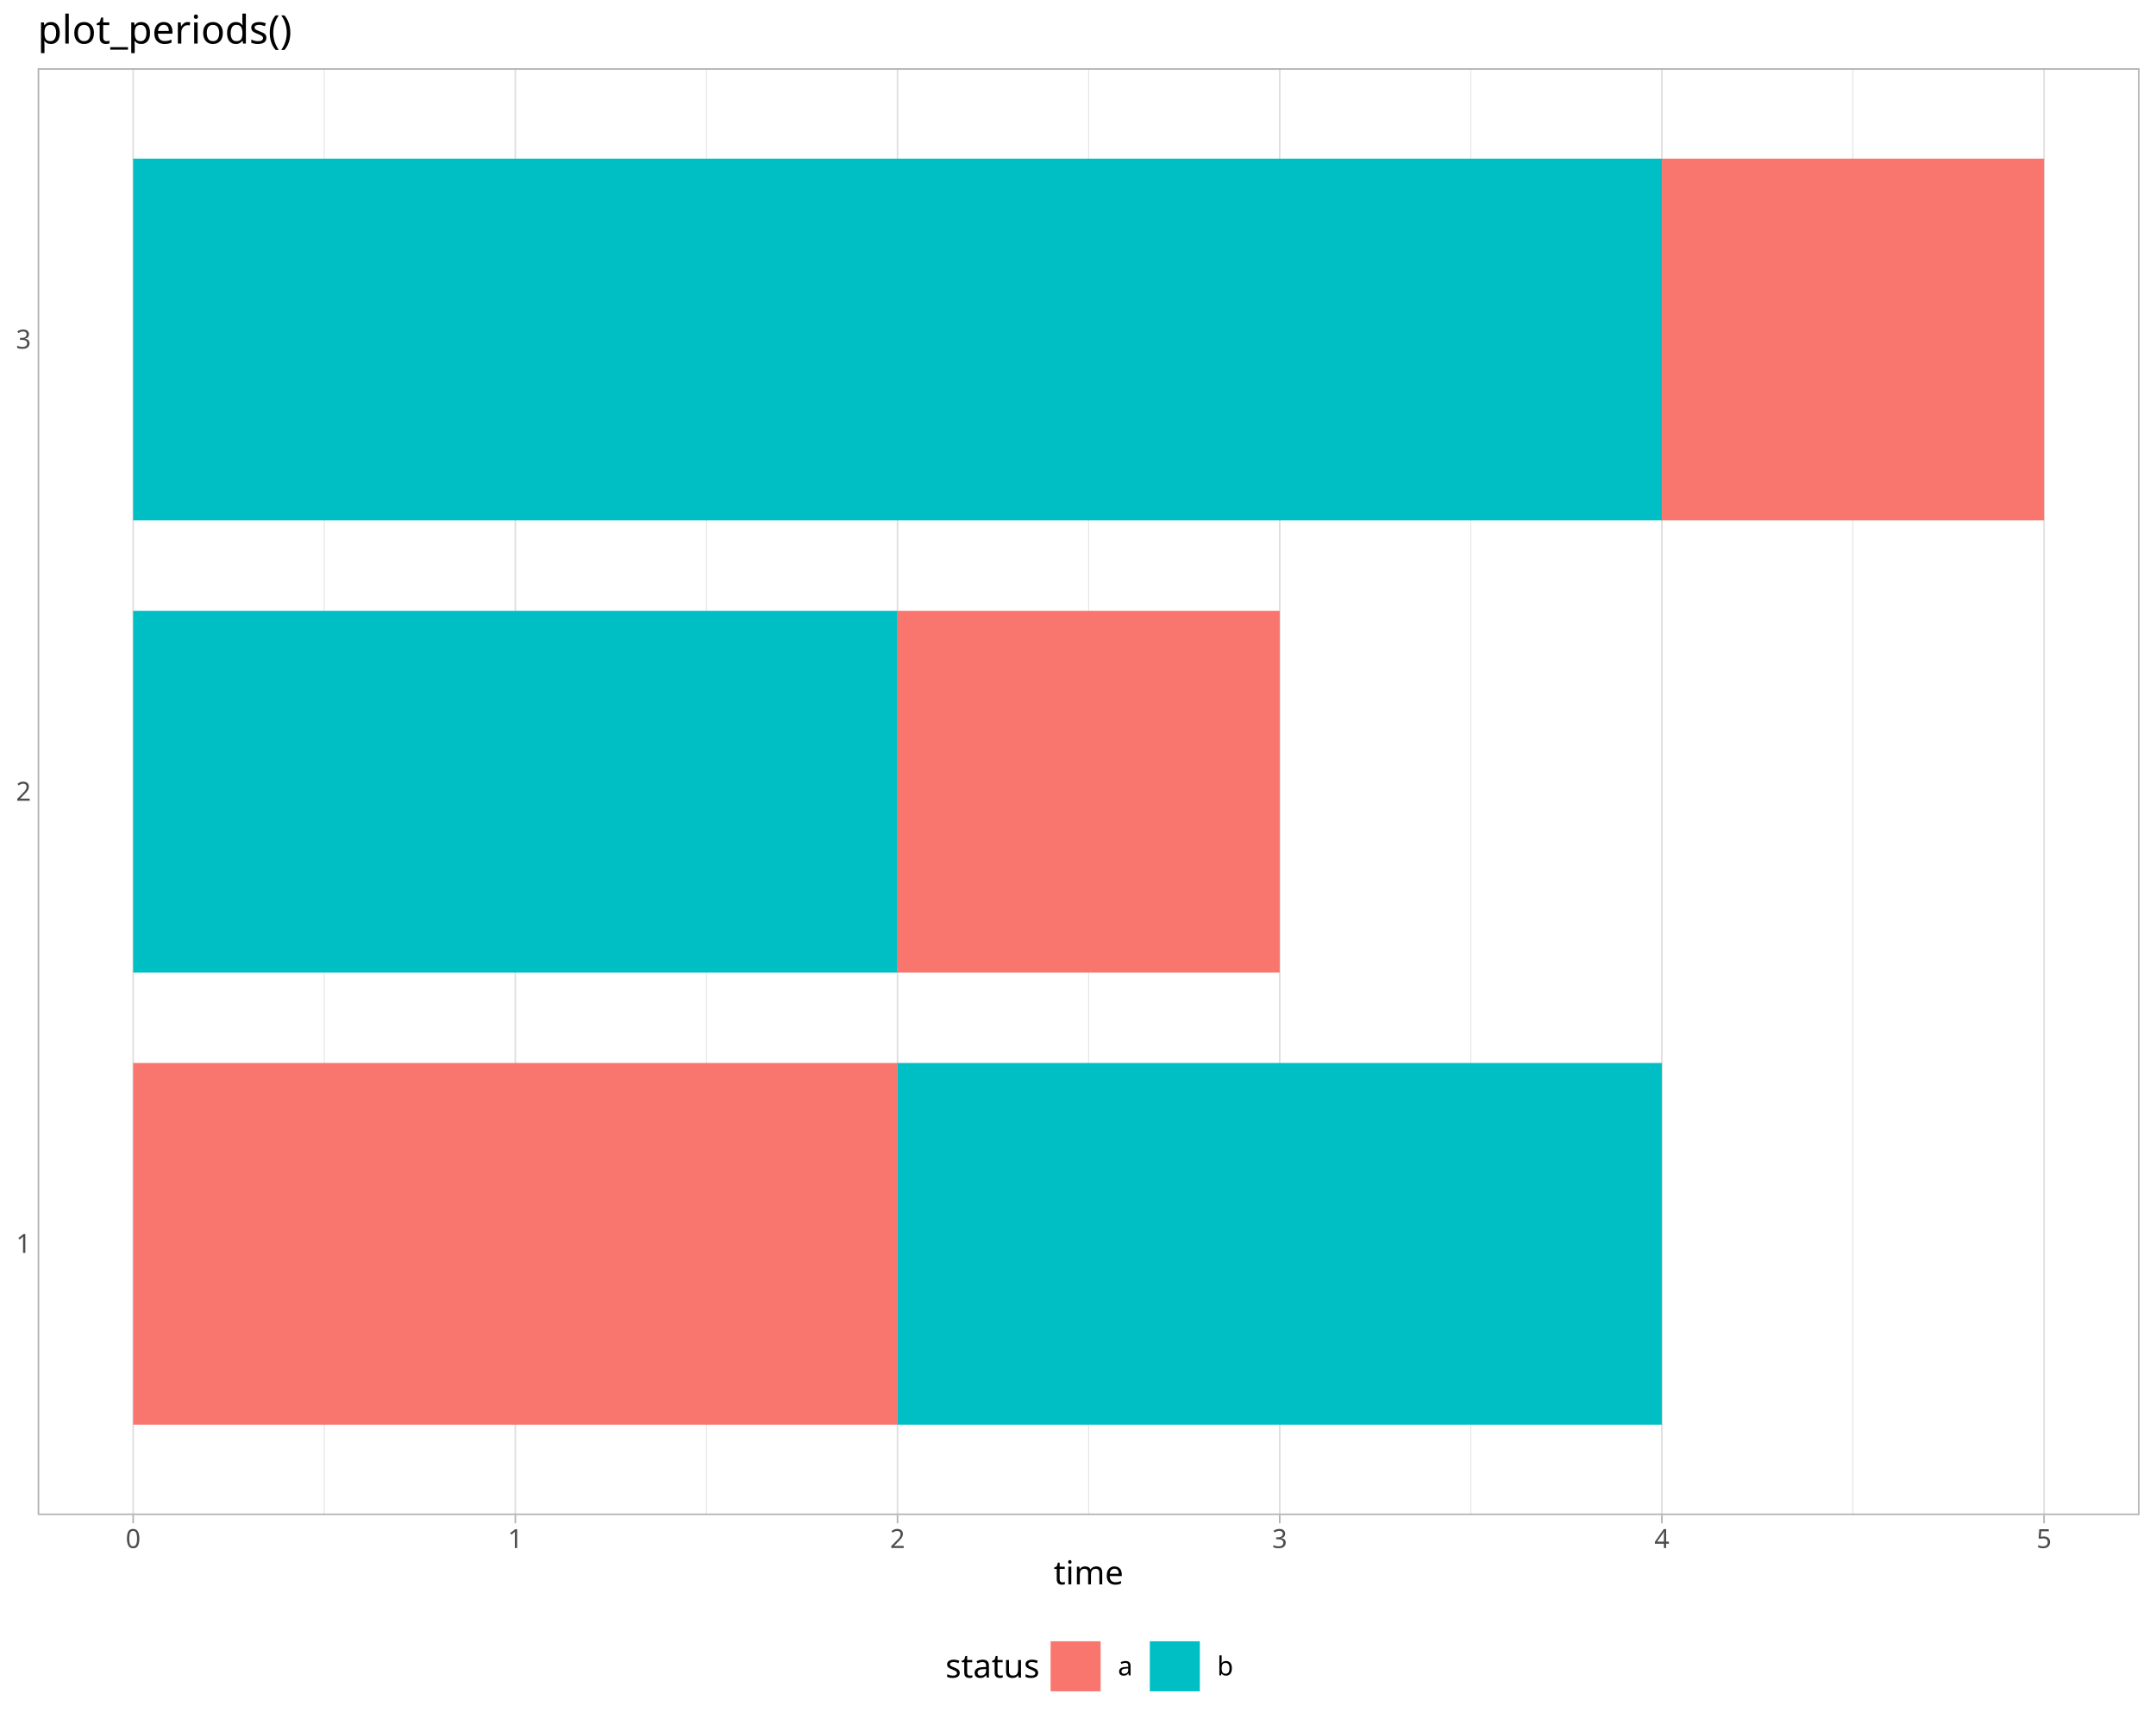
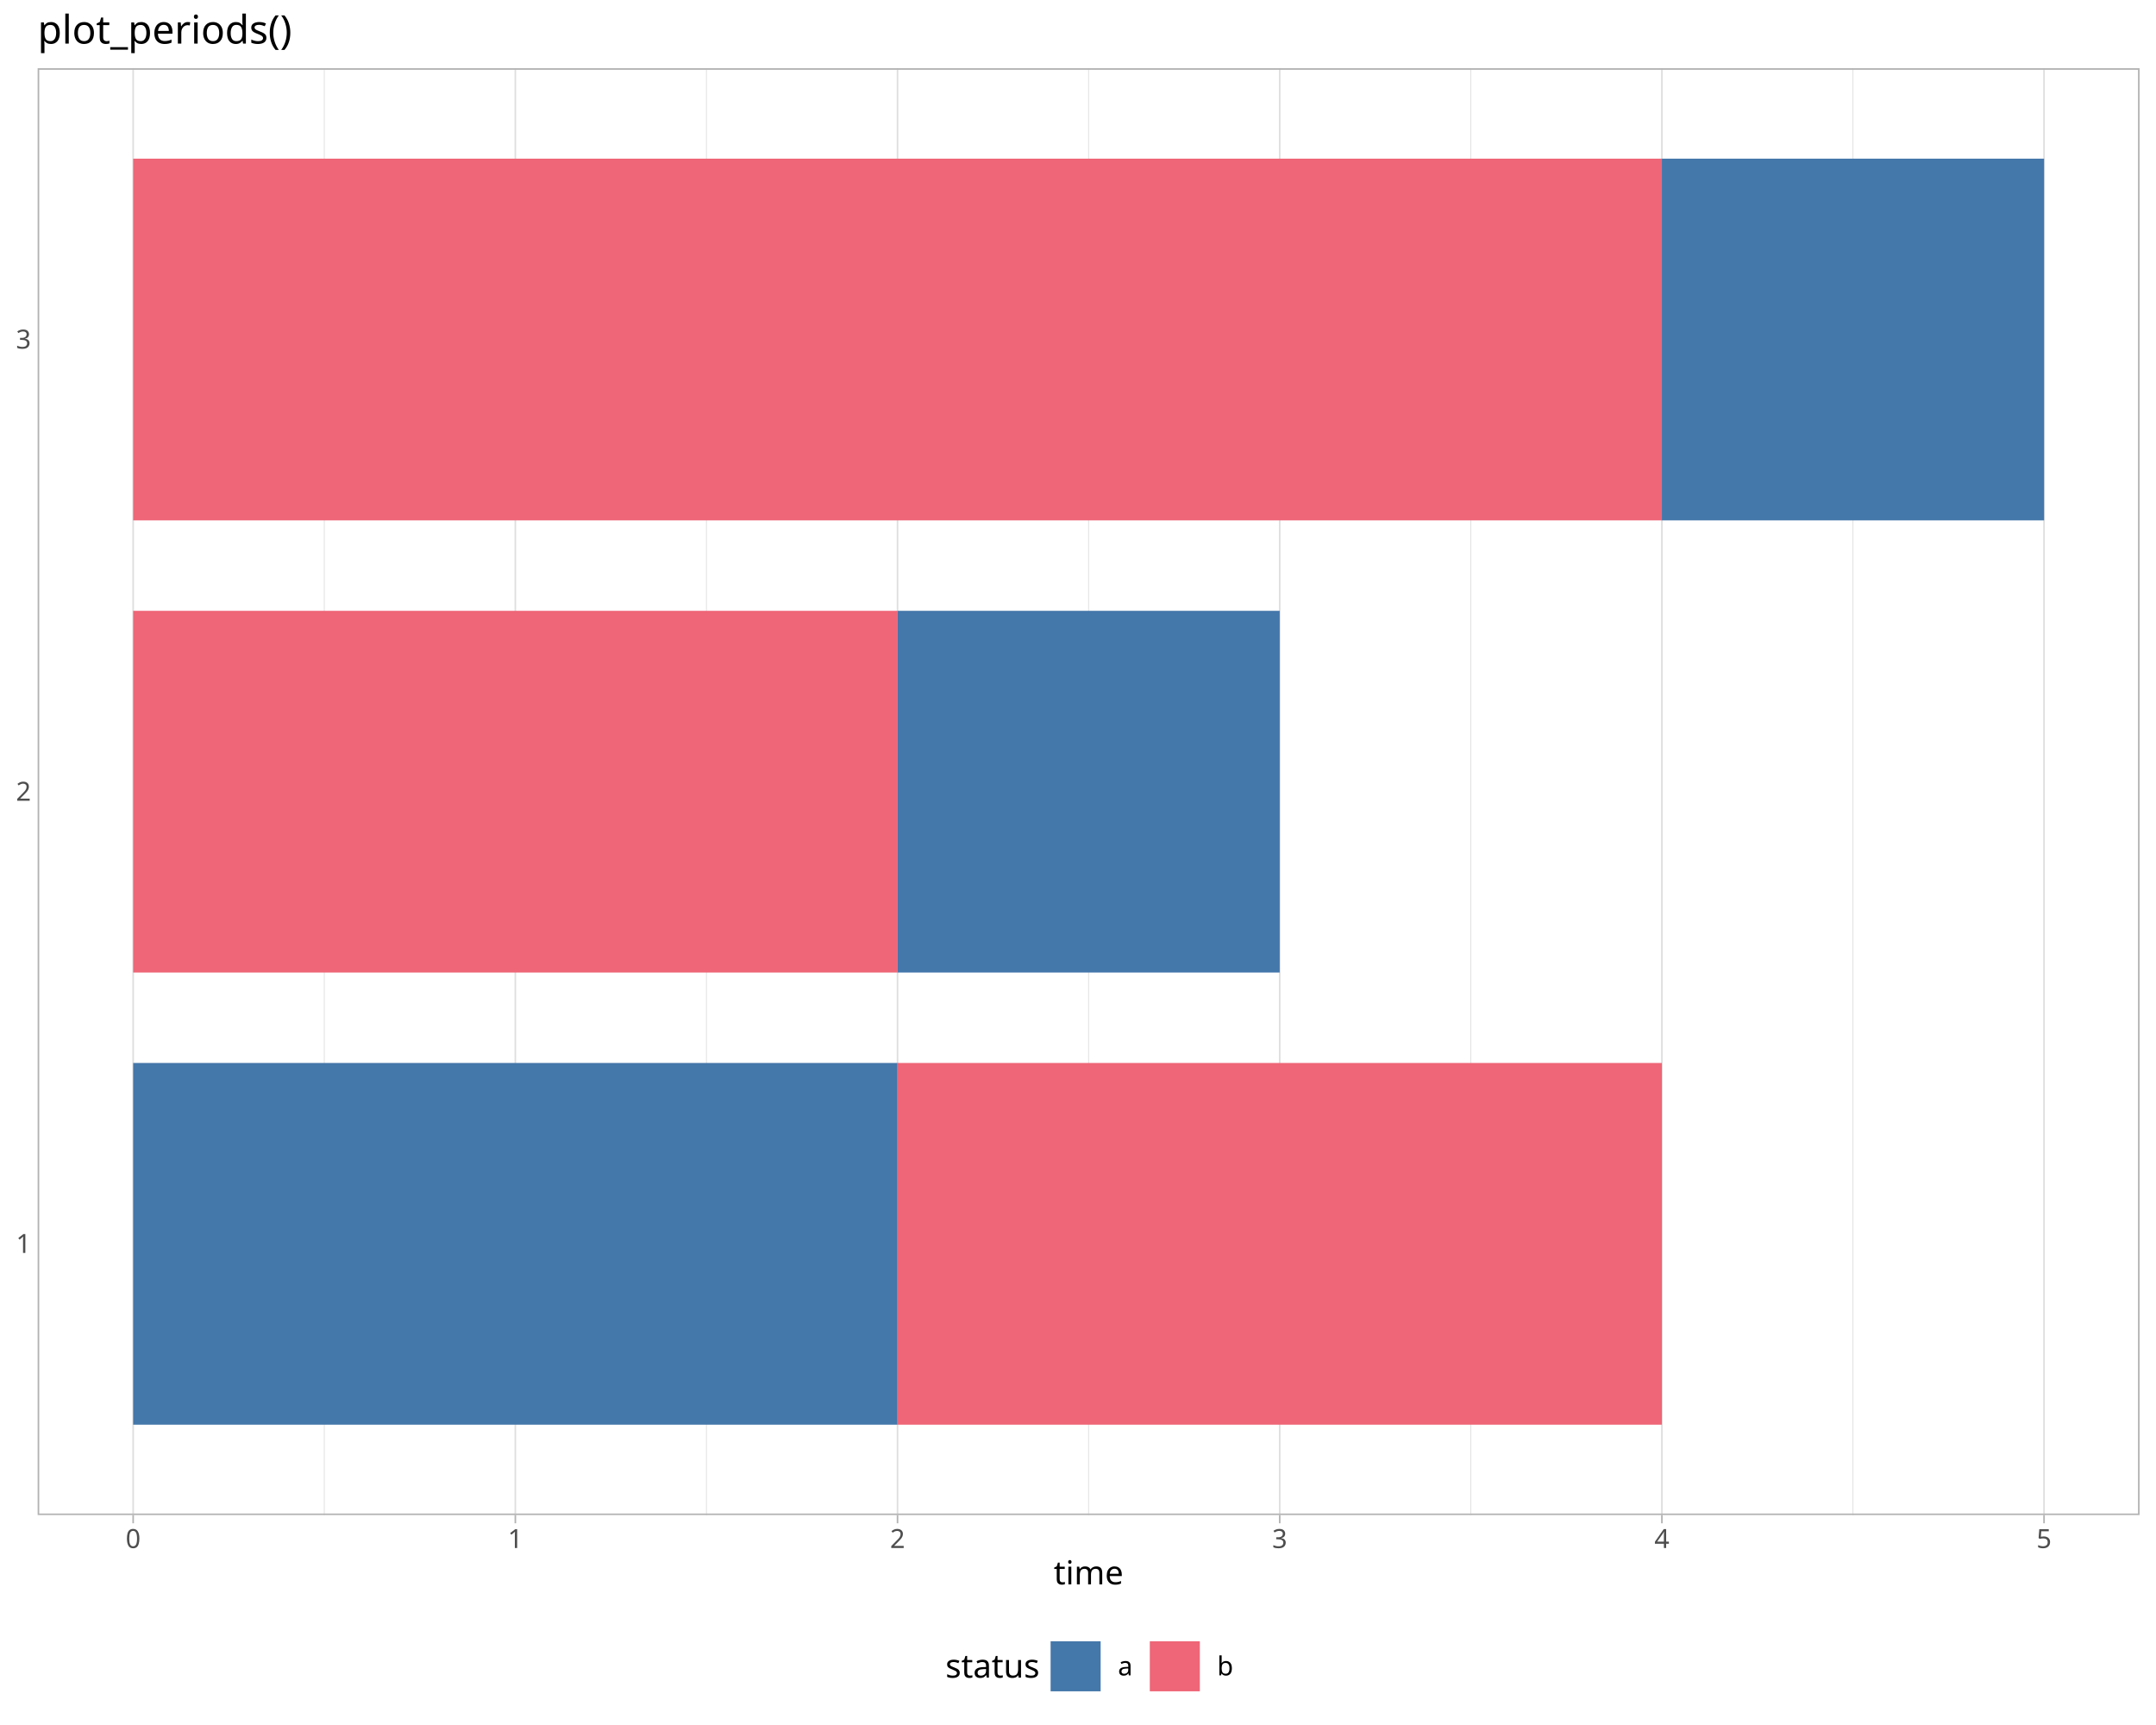
<svg xmlns="http://www.w3.org/2000/svg" class="svglite" data-engine-version="2.0" width="720.00pt" height="576.00pt" viewBox="0 0 720.00 576.00">
  <defs>
    <style type="text/css">
    .svglite line, .svglite polyline, .svglite polygon, .svglite path, .svglite rect, .svglite circle {
      fill: none;
      stroke: #000000;
      stroke-linecap: round;
      stroke-linejoin: round;
      stroke-miterlimit: 10.00;
    }
  </style>
  </defs>
  <rect width="100%" height="100%" style="stroke: none; fill: #FFFFFF;" />
  <defs>
    <clipPath id="cpMC4wMHw3MjAuMDB8MC4wMHw1NzYuMDA=">
      <rect x="0.00" y="0.00" width="720.00" height="576.00" />
    </clipPath>
  </defs>
  <g clip-path="url(#cpMC4wMHw3MjAuMDB8MC4wMHw1NzYuMDA=)">
    <rect x="0" y="0.00" width="720.00" height="576.00" style="stroke-width: 1.07; stroke: #FFFFFF; fill: #FFFFFF;" />
  </g>
  <defs>
    <clipPath id="cpMTIuNTd8NzE0LjUyfDIyLjc4fDUwNS45MQ==">
      <rect x="12.57" y="22.78" width="701.95" height="483.13" />
    </clipPath>
  </defs>
  <g clip-path="url(#cpMTIuNTd8NzE0LjUyfDIyLjc4fDUwNS45MQ==)">
    <rect x="12.57" y="22.78" width="701.95" height="483.13" style="stroke-width: 1.07; stroke: none; fill: #FFFFFF;" />
    <polyline points="108.29,505.91 108.29,22.78 " style="stroke-width: 0.27; stroke: #DEDEDE; stroke-linecap: butt;" />
    <polyline points="235.92,505.91 235.92,22.78 " style="stroke-width: 0.27; stroke: #DEDEDE; stroke-linecap: butt;" />
    <polyline points="363.54,505.91 363.54,22.78 " style="stroke-width: 0.27; stroke: #DEDEDE; stroke-linecap: butt;" />
    <polyline points="491.17,505.91 491.17,22.78 " style="stroke-width: 0.27; stroke: #DEDEDE; stroke-linecap: butt;" />
    <polyline points="618.80,505.91 618.80,22.78 " style="stroke-width: 0.27; stroke: #DEDEDE; stroke-linecap: butt;" />
    <polyline points="44.47,505.91 44.47,22.78 " style="stroke-width: 0.53; stroke: #DEDEDE; stroke-linecap: butt;" />
    <polyline points="172.10,505.91 172.10,22.78 " style="stroke-width: 0.53; stroke: #DEDEDE; stroke-linecap: butt;" />
    <polyline points="299.73,505.91 299.73,22.78 " style="stroke-width: 0.53; stroke: #DEDEDE; stroke-linecap: butt;" />
    <polyline points="427.36,505.91 427.36,22.78 " style="stroke-width: 0.53; stroke: #DEDEDE; stroke-linecap: butt;" />
    <polyline points="554.99,505.91 554.99,22.78 " style="stroke-width: 0.53; stroke: #DEDEDE; stroke-linecap: butt;" />
    <polyline points="682.61,505.91 682.61,22.78 " style="stroke-width: 0.53; stroke: #DEDEDE; stroke-linecap: butt;" />
-     <rect x="44.47" y="354.94" width="255.26" height="120.78" style="stroke-width: 0.43; stroke: none; stroke-linecap: butt; stroke-linejoin: miter; fill: #F8766D;" />
-     <rect x="299.73" y="354.94" width="255.26" height="120.78" style="stroke-width: 0.43; stroke: none; stroke-linecap: butt; stroke-linejoin: miter; fill: #00BFC4;" />
-     <rect x="44.47" y="203.96" width="255.26" height="120.78" style="stroke-width: 0.43; stroke: none; stroke-linecap: butt; stroke-linejoin: miter; fill: #00BFC4;" />
-     <rect x="299.73" y="203.96" width="127.63" height="120.78" style="stroke-width: 0.43; stroke: none; stroke-linecap: butt; stroke-linejoin: miter; fill: #F8766D;" />
-     <rect x="44.47" y="52.98" width="510.51" height="120.78" style="stroke-width: 0.43; stroke: none; stroke-linecap: butt; stroke-linejoin: miter; fill: #00BFC4;" />
-     <rect x="554.99" y="52.98" width="127.63" height="120.78" style="stroke-width: 0.43; stroke: none; stroke-linecap: butt; stroke-linejoin: miter; fill: #F8766D;" />
+     <rect x="44.47" y="354.94" width="255.26" height="120.78" style="stroke-width: 0.43; stroke: none; stroke-linecap: butt; stroke-linejoin: miter; fill: #4477AA;" />
+     <rect x="299.73" y="354.94" width="255.26" height="120.78" style="stroke-width: 0.43; stroke: none; stroke-linecap: butt; stroke-linejoin: miter; fill: #EE6677;" />
+     <rect x="44.47" y="203.96" width="255.26" height="120.78" style="stroke-width: 0.43; stroke: none; stroke-linecap: butt; stroke-linejoin: miter; fill: #EE6677;" />
+     <rect x="299.73" y="203.96" width="127.63" height="120.78" style="stroke-width: 0.43; stroke: none; stroke-linecap: butt; stroke-linejoin: miter; fill: #4477AA;" />
+     <rect x="44.47" y="52.98" width="510.51" height="120.78" style="stroke-width: 0.43; stroke: none; stroke-linecap: butt; stroke-linejoin: miter; fill: #EE6677;" />
+     <rect x="554.99" y="52.98" width="127.63" height="120.78" style="stroke-width: 0.43; stroke: none; stroke-linecap: butt; stroke-linejoin: miter; fill: #4477AA;" />
    <rect x="12.57" y="22.78" width="701.95" height="483.13" style="stroke-width: 1.07; stroke: #B3B3B3;" />
  </g>
  <g clip-path="url(#cpMC4wMHw3MjAuMDB8MC4wMHw1NzYuMDA=)">
    <text x="10.37" y="418.36" text-anchor="end" style="font-size: 8.80px; fill: #4D4D4D; font-family: sans;" textLength="4.89px" lengthAdjust="spacingAndGlyphs">1</text>
    <text x="10.37" y="267.38" text-anchor="end" style="font-size: 8.80px; fill: #4D4D4D; font-family: sans;" textLength="4.89px" lengthAdjust="spacingAndGlyphs">2</text>
    <text x="10.37" y="116.40" text-anchor="end" style="font-size: 8.80px; fill: #4D4D4D; font-family: sans;" textLength="4.89px" lengthAdjust="spacingAndGlyphs">3</text>
    <polyline points="44.47,508.65 44.47,505.91 " style="stroke-width: 0.53; stroke: #B3B3B3; stroke-linecap: butt;" />
    <polyline points="172.10,508.65 172.10,505.91 " style="stroke-width: 0.53; stroke: #B3B3B3; stroke-linecap: butt;" />
    <polyline points="299.73,508.65 299.73,505.91 " style="stroke-width: 0.53; stroke: #B3B3B3; stroke-linecap: butt;" />
    <polyline points="427.36,508.65 427.36,505.91 " style="stroke-width: 0.53; stroke: #B3B3B3; stroke-linecap: butt;" />
    <polyline points="554.99,508.65 554.99,505.91 " style="stroke-width: 0.53; stroke: #B3B3B3; stroke-linecap: butt;" />
    <polyline points="682.61,508.65 682.61,505.91 " style="stroke-width: 0.53; stroke: #B3B3B3; stroke-linecap: butt;" />
    <text x="44.47" y="516.90" text-anchor="middle" style="font-size: 8.80px; fill: #4D4D4D; font-family: sans;" textLength="4.89px" lengthAdjust="spacingAndGlyphs">0</text>
    <text x="172.10" y="516.90" text-anchor="middle" style="font-size: 8.80px; fill: #4D4D4D; font-family: sans;" textLength="4.89px" lengthAdjust="spacingAndGlyphs">1</text>
    <text x="299.73" y="516.90" text-anchor="middle" style="font-size: 8.80px; fill: #4D4D4D; font-family: sans;" textLength="4.89px" lengthAdjust="spacingAndGlyphs">2</text>
    <text x="427.36" y="516.90" text-anchor="middle" style="font-size: 8.80px; fill: #4D4D4D; font-family: sans;" textLength="4.89px" lengthAdjust="spacingAndGlyphs">3</text>
    <text x="554.99" y="516.90" text-anchor="middle" style="font-size: 8.80px; fill: #4D4D4D; font-family: sans;" textLength="4.89px" lengthAdjust="spacingAndGlyphs">4</text>
    <text x="682.61" y="516.90" text-anchor="middle" style="font-size: 8.80px; fill: #4D4D4D; font-family: sans;" textLength="4.89px" lengthAdjust="spacingAndGlyphs">5</text>
    <text x="363.54" y="529.04" text-anchor="middle" style="font-size: 11.00px; font-family: sans;" textLength="20.78px" lengthAdjust="spacingAndGlyphs">time</text>
    <rect x="310.25" y="542.28" width="106.58" height="28.24" style="stroke-width: 1.07; stroke: none; fill: #FFFFFF;" />
    <text x="315.73" y="560.19" style="font-size: 11.00px; font-family: sans;" textLength="29.36px" lengthAdjust="spacingAndGlyphs">status</text>
    <rect x="350.57" y="547.76" width="17.28" height="17.28" style="stroke-width: 1.07; stroke: none; fill: #FFFFFF;" />
-     <rect x="350.85" y="548.04" width="16.71" height="16.71" style="stroke-width: 0.43; stroke: none; stroke-linecap: butt; stroke-linejoin: miter; fill: #F8766D;" />
+     <rect x="350.85" y="548.04" width="16.71" height="16.71" style="stroke-width: 0.43; stroke: none; stroke-linecap: butt; stroke-linejoin: miter; fill: #4477AA;" />
    <rect x="383.70" y="547.76" width="17.28" height="17.28" style="stroke-width: 1.07; stroke: none; fill: #FFFFFF;" />
-     <rect x="383.98" y="548.04" width="16.71" height="16.71" style="stroke-width: 0.43; stroke: none; stroke-linecap: butt; stroke-linejoin: miter; fill: #00BFC4;" />
+     <rect x="383.98" y="548.04" width="16.71" height="16.71" style="stroke-width: 0.43; stroke: none; stroke-linecap: butt; stroke-linejoin: miter; fill: #EE6677;" />
    <text x="373.33" y="559.43" style="font-size: 8.80px; font-family: sans;" textLength="4.89px" lengthAdjust="spacingAndGlyphs">a</text>
    <text x="406.46" y="559.43" style="font-size: 8.80px; font-family: sans;" textLength="4.89px" lengthAdjust="spacingAndGlyphs">b</text>
    <text x="12.57" y="14.56" style="font-size: 13.20px; font-family: sans;" textLength="80.71px" lengthAdjust="spacingAndGlyphs">plot_periods()</text>
  </g>
</svg>
